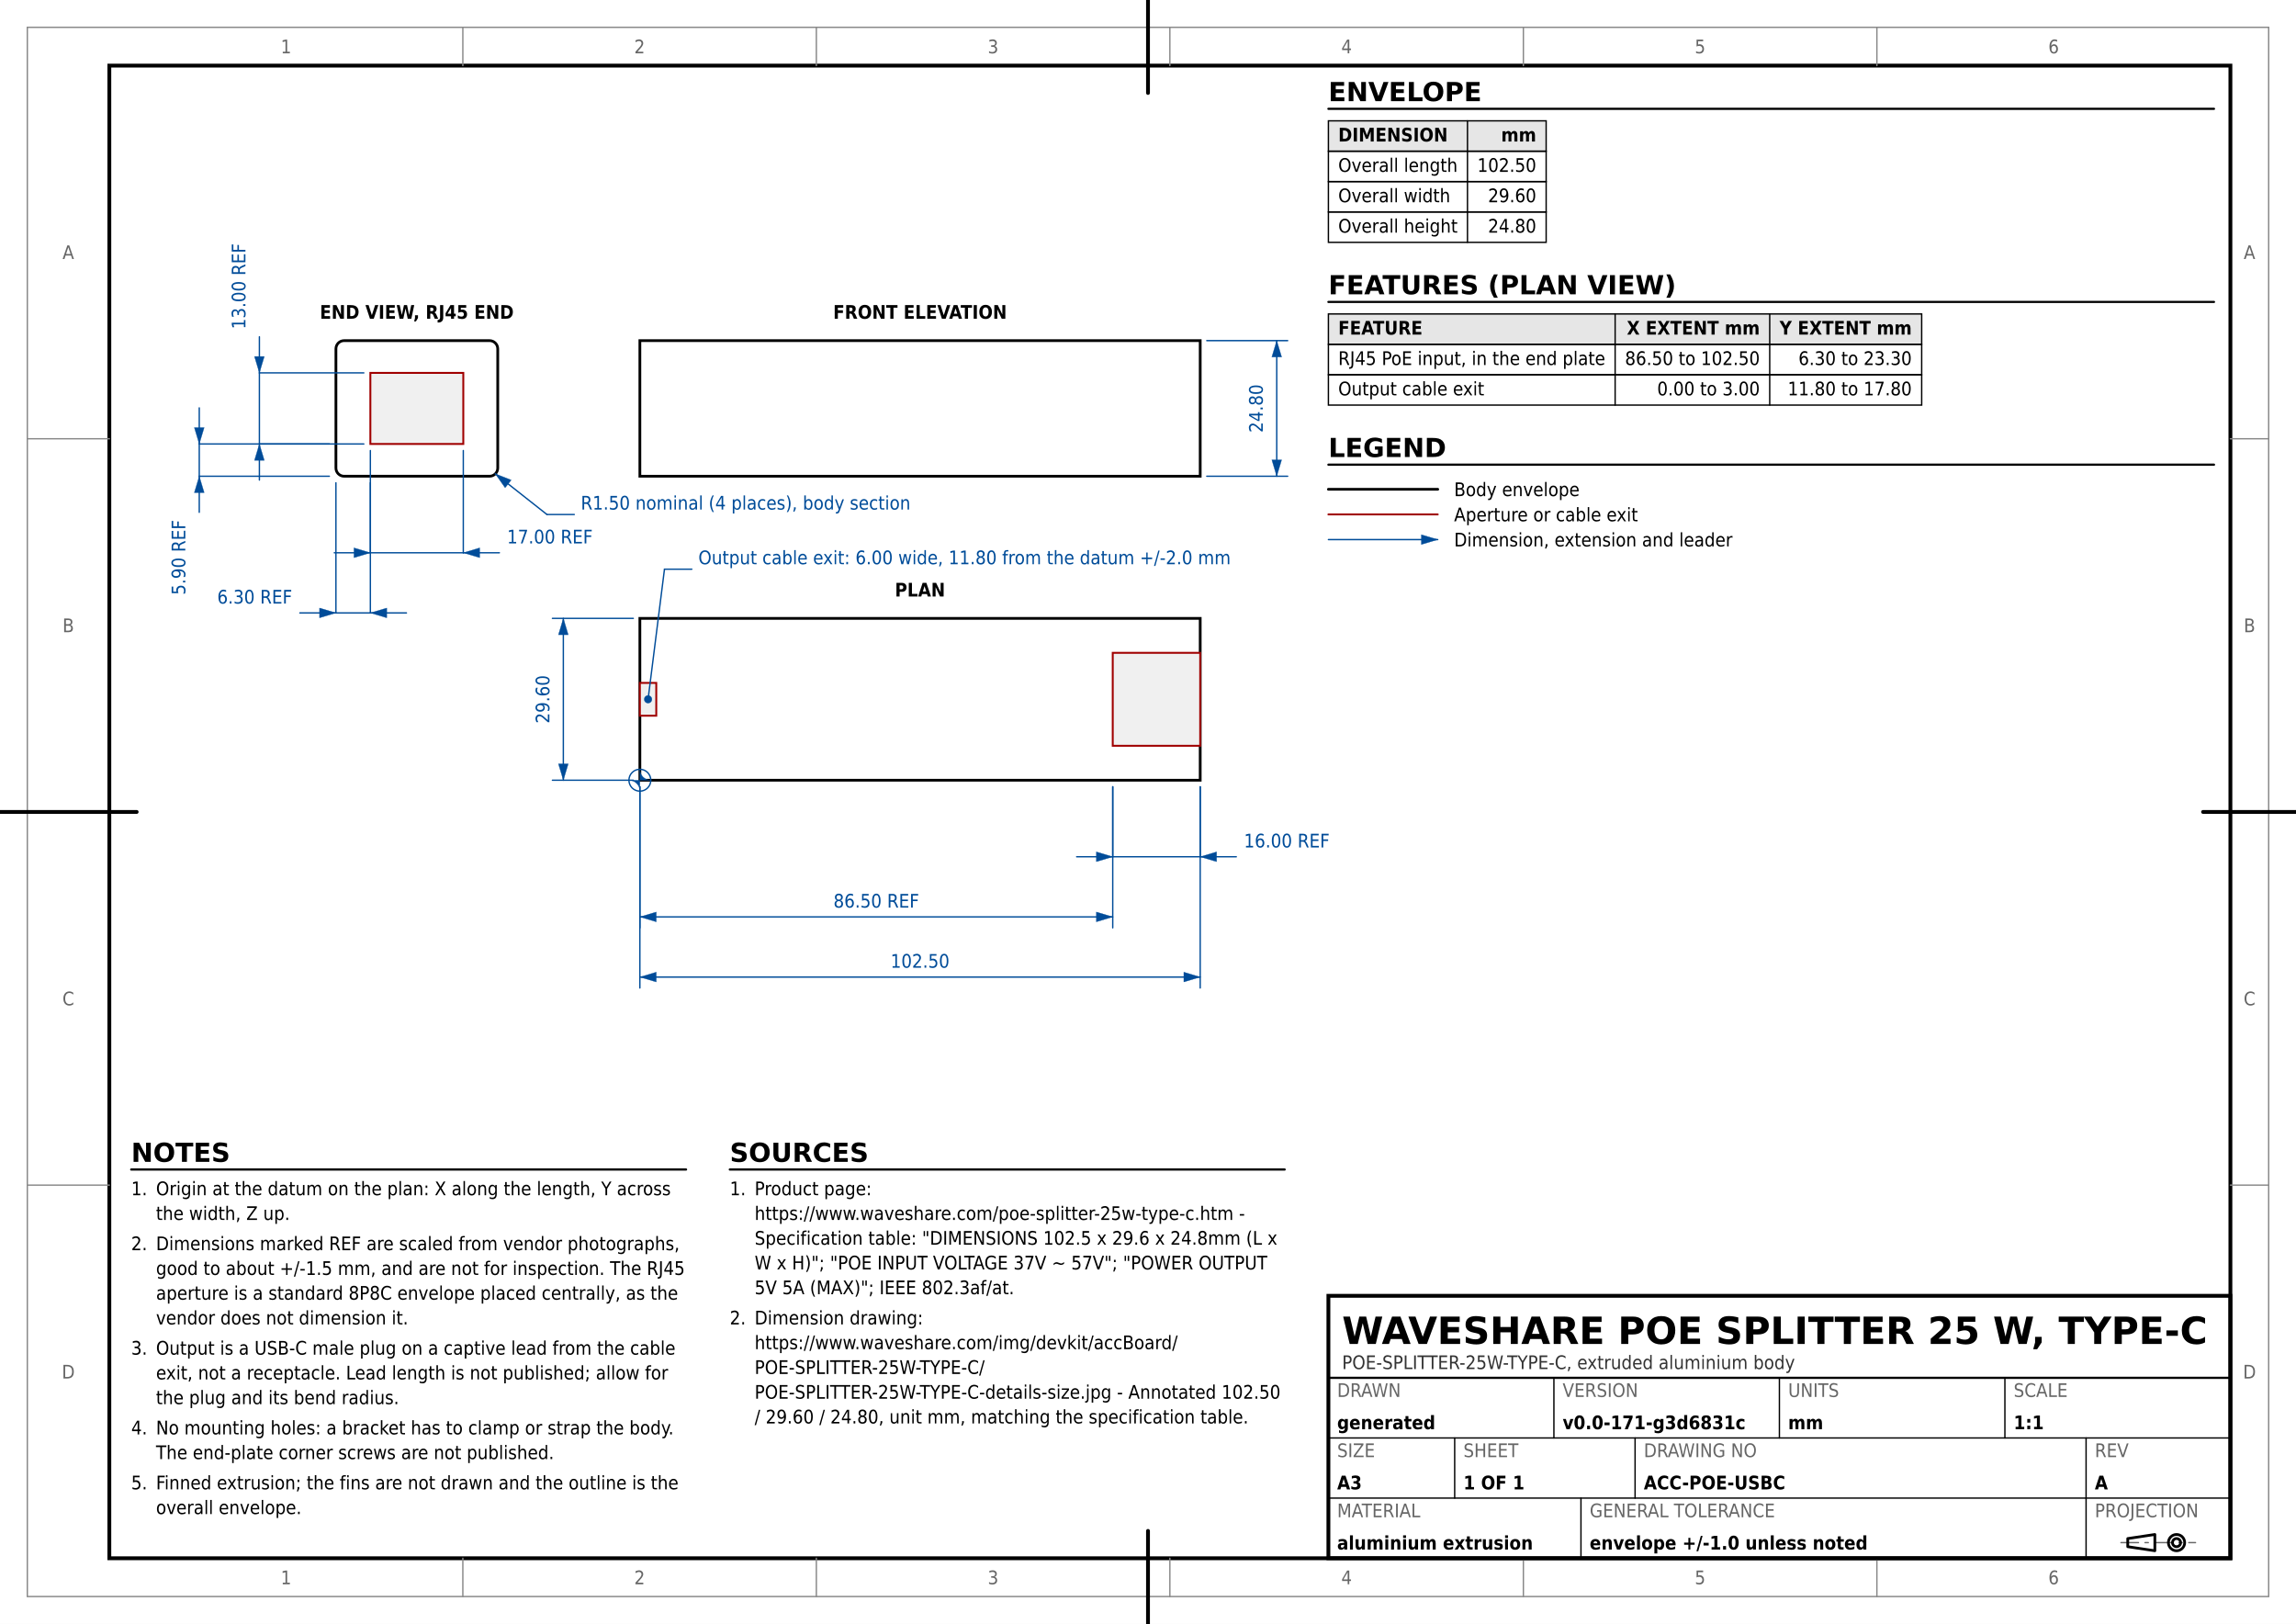
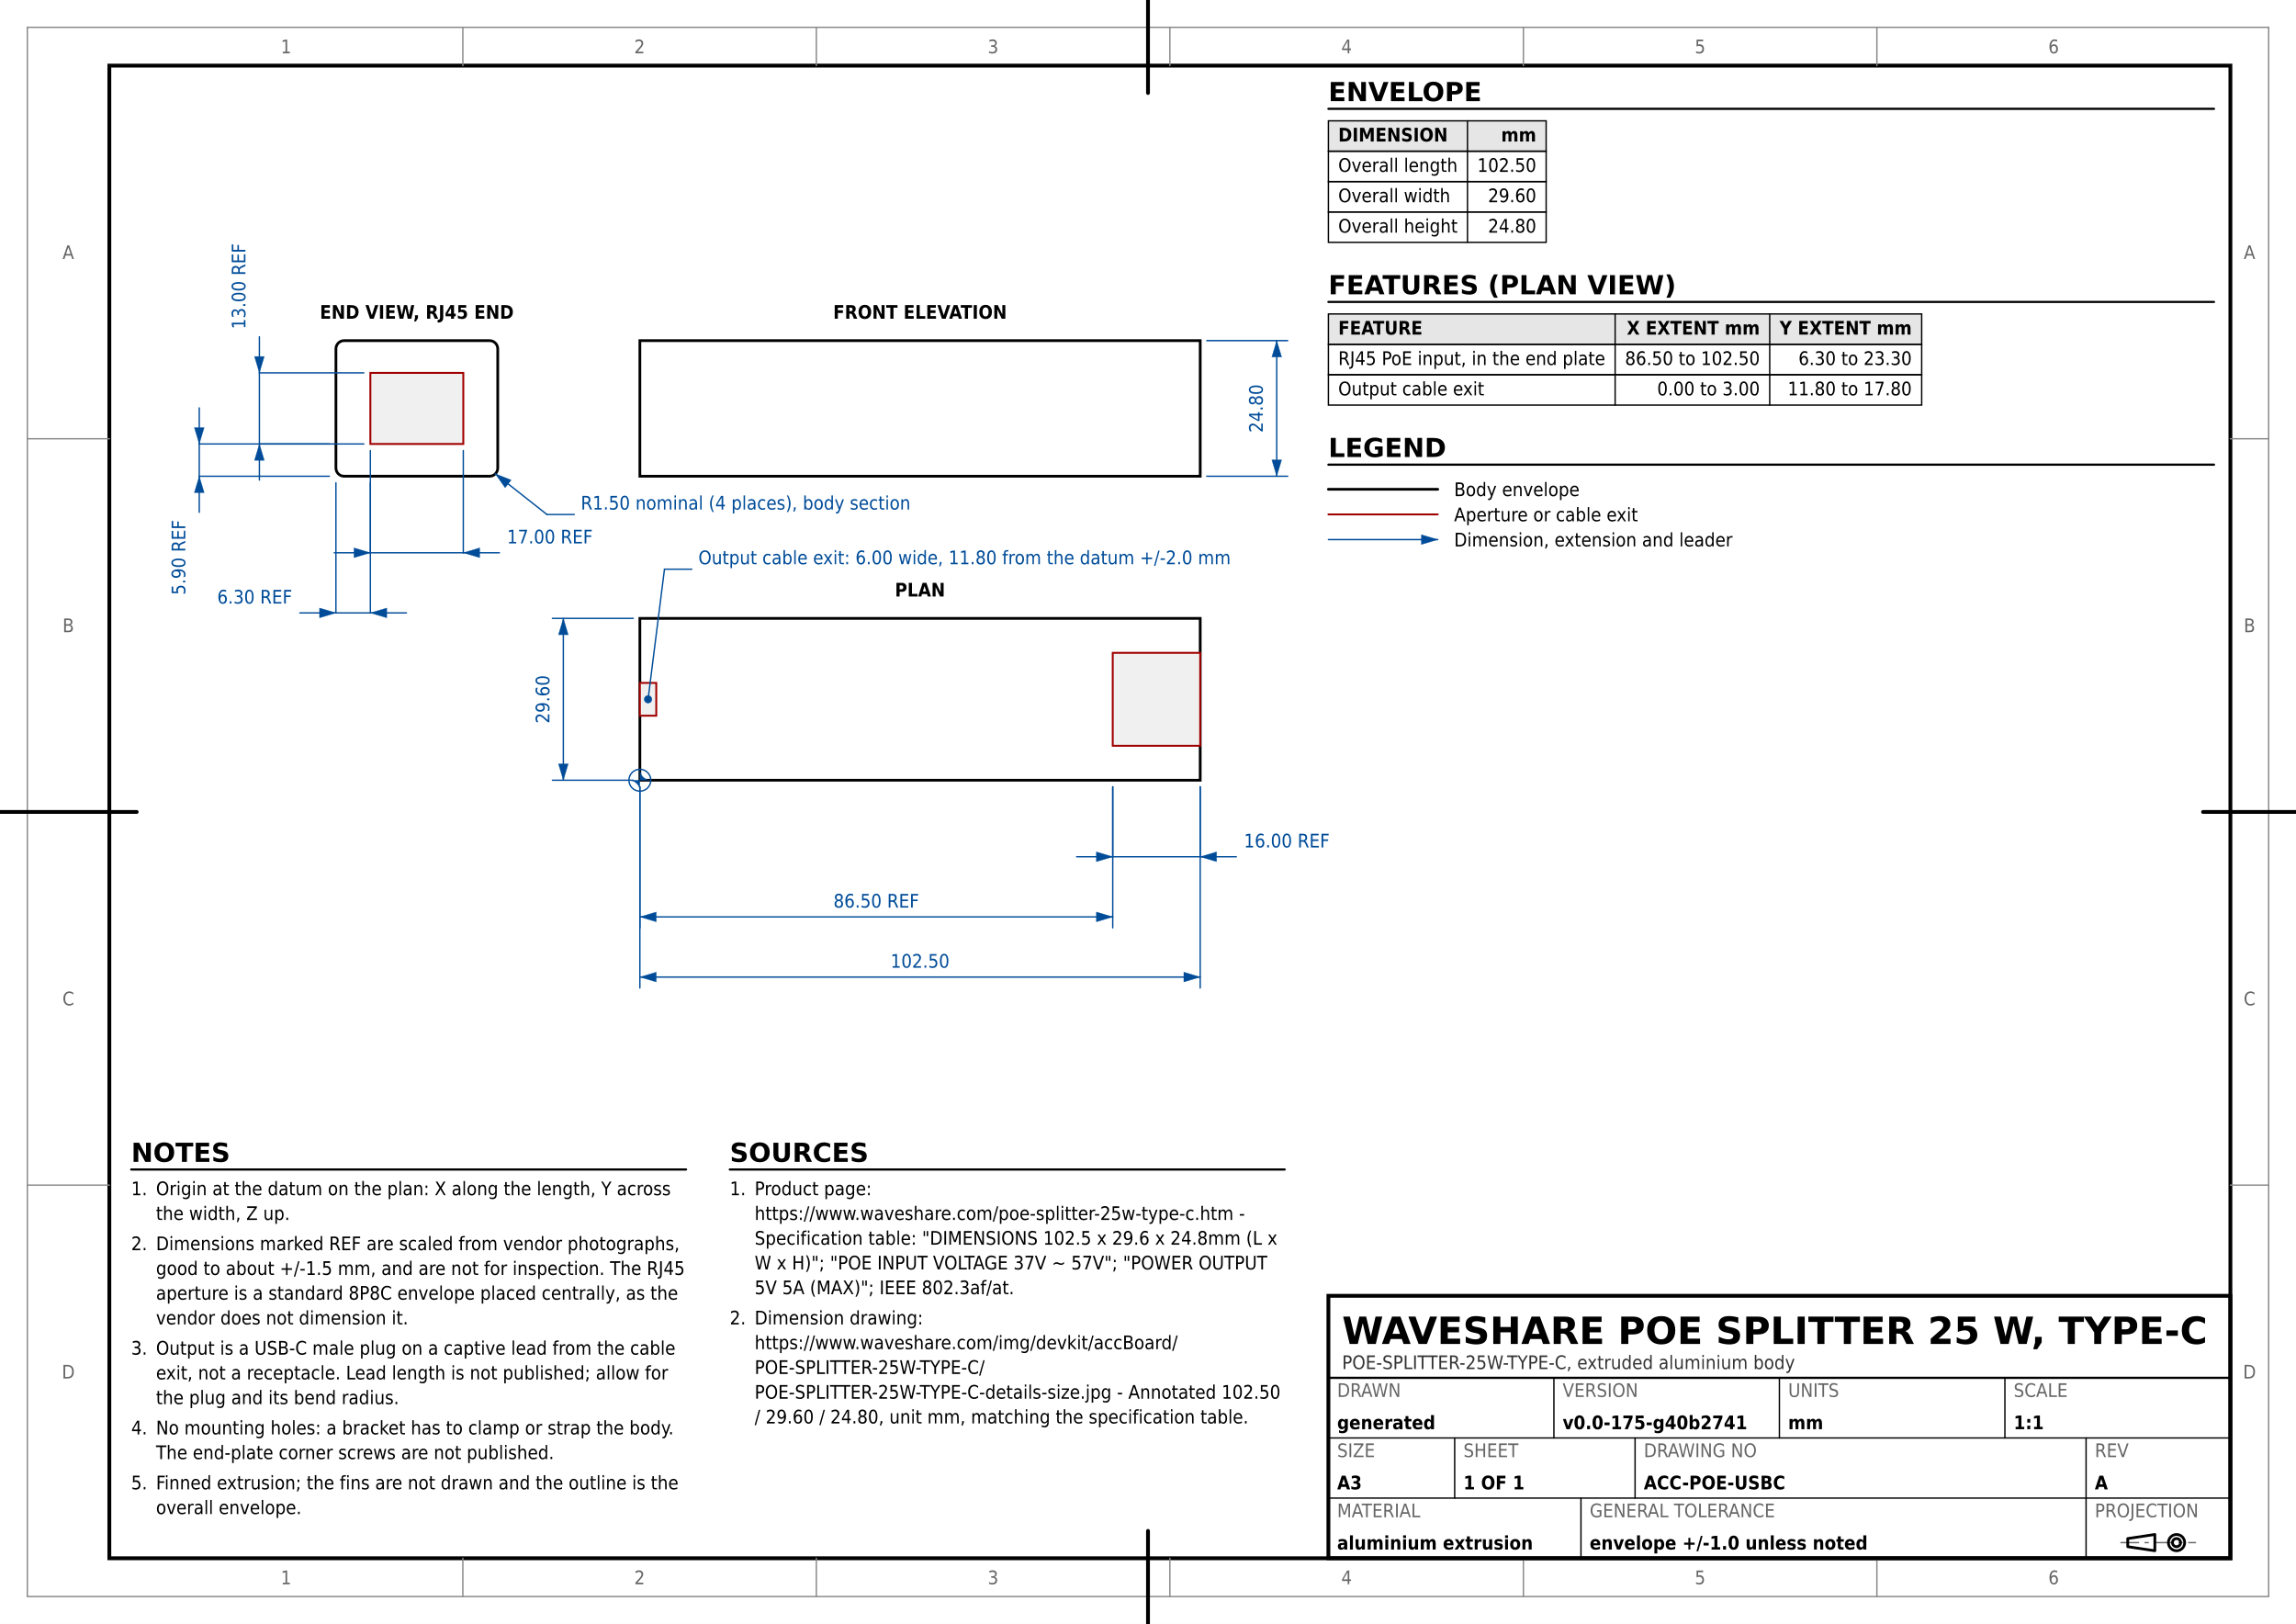
<svg xmlns="http://www.w3.org/2000/svg" version="1.1" width="420mm" height="297mm" viewBox="0 0 420 297">
  <rect width="100%" height="100%" fill="#ffffff" />
  <rect x="5" y="5" width="410" height="287" fill="none" stroke="#888888" stroke-width="0.25" />
  <rect x="20" y="12" width="388" height="273" fill="none" stroke="#000000" stroke-width="0.7" />
  <text x="52.333" y="289.75" font-family="DejaVu Sans Condensed, DejaVu Sans, Liberation Sans, sans-serif" font-size="3.429" fill="#666666" text-anchor="middle">1</text>
  <text x="52.333" y="9.75" font-family="DejaVu Sans Condensed, DejaVu Sans, Liberation Sans, sans-serif" font-size="3.429" fill="#666666" text-anchor="middle">1</text>
  <line x1="84.667" y1="292" x2="84.667" y2="285" stroke="#888888" stroke-width="0.25" stroke-linecap="round" />
  <line x1="84.667" y1="12" x2="84.667" y2="5" stroke="#888888" stroke-width="0.25" stroke-linecap="round" />
  <text x="117" y="289.75" font-family="DejaVu Sans Condensed, DejaVu Sans, Liberation Sans, sans-serif" font-size="3.429" fill="#666666" text-anchor="middle">2</text>
  <text x="117" y="9.75" font-family="DejaVu Sans Condensed, DejaVu Sans, Liberation Sans, sans-serif" font-size="3.429" fill="#666666" text-anchor="middle">2</text>
  <line x1="149.333" y1="292" x2="149.333" y2="285" stroke="#888888" stroke-width="0.25" stroke-linecap="round" />
  <line x1="149.333" y1="12" x2="149.333" y2="5" stroke="#888888" stroke-width="0.25" stroke-linecap="round" />
  <text x="181.667" y="289.75" font-family="DejaVu Sans Condensed, DejaVu Sans, Liberation Sans, sans-serif" font-size="3.429" fill="#666666" text-anchor="middle">3</text>
  <text x="181.667" y="9.75" font-family="DejaVu Sans Condensed, DejaVu Sans, Liberation Sans, sans-serif" font-size="3.429" fill="#666666" text-anchor="middle">3</text>
  <line x1="214" y1="292" x2="214" y2="285" stroke="#888888" stroke-width="0.25" stroke-linecap="round" />
  <line x1="214" y1="12" x2="214" y2="5" stroke="#888888" stroke-width="0.25" stroke-linecap="round" />
  <text x="246.333" y="289.75" font-family="DejaVu Sans Condensed, DejaVu Sans, Liberation Sans, sans-serif" font-size="3.429" fill="#666666" text-anchor="middle">4</text>
  <text x="246.333" y="9.75" font-family="DejaVu Sans Condensed, DejaVu Sans, Liberation Sans, sans-serif" font-size="3.429" fill="#666666" text-anchor="middle">4</text>
  <line x1="278.667" y1="292" x2="278.667" y2="285" stroke="#888888" stroke-width="0.25" stroke-linecap="round" />
  <line x1="278.667" y1="12" x2="278.667" y2="5" stroke="#888888" stroke-width="0.25" stroke-linecap="round" />
  <text x="311" y="289.75" font-family="DejaVu Sans Condensed, DejaVu Sans, Liberation Sans, sans-serif" font-size="3.429" fill="#666666" text-anchor="middle">5</text>
  <text x="311" y="9.75" font-family="DejaVu Sans Condensed, DejaVu Sans, Liberation Sans, sans-serif" font-size="3.429" fill="#666666" text-anchor="middle">5</text>
  <line x1="343.333" y1="292" x2="343.333" y2="285" stroke="#888888" stroke-width="0.25" stroke-linecap="round" />
  <line x1="343.333" y1="12" x2="343.333" y2="5" stroke="#888888" stroke-width="0.25" stroke-linecap="round" />
  <text x="375.667" y="289.75" font-family="DejaVu Sans Condensed, DejaVu Sans, Liberation Sans, sans-serif" font-size="3.429" fill="#666666" text-anchor="middle">6</text>
  <text x="375.667" y="9.75" font-family="DejaVu Sans Condensed, DejaVu Sans, Liberation Sans, sans-serif" font-size="3.429" fill="#666666" text-anchor="middle">6</text>
  <text x="12.5" y="252.125" font-family="DejaVu Sans Condensed, DejaVu Sans, Liberation Sans, sans-serif" font-size="3.429" fill="#666666" text-anchor="middle">D</text>
  <text x="411.5" y="252.125" font-family="DejaVu Sans Condensed, DejaVu Sans, Liberation Sans, sans-serif" font-size="3.429" fill="#666666" text-anchor="middle">D</text>
  <line x1="5" y1="216.75" x2="20" y2="216.75" stroke="#888888" stroke-width="0.25" stroke-linecap="round" />
  <line x1="408" y1="216.75" x2="415" y2="216.75" stroke="#888888" stroke-width="0.25" stroke-linecap="round" />
  <text x="12.5" y="183.875" font-family="DejaVu Sans Condensed, DejaVu Sans, Liberation Sans, sans-serif" font-size="3.429" fill="#666666" text-anchor="middle">C</text>
  <text x="411.5" y="183.875" font-family="DejaVu Sans Condensed, DejaVu Sans, Liberation Sans, sans-serif" font-size="3.429" fill="#666666" text-anchor="middle">C</text>
  <line x1="5" y1="148.5" x2="20" y2="148.5" stroke="#888888" stroke-width="0.25" stroke-linecap="round" />
  <line x1="408" y1="148.5" x2="415" y2="148.5" stroke="#888888" stroke-width="0.25" stroke-linecap="round" />
  <text x="12.5" y="115.625" font-family="DejaVu Sans Condensed, DejaVu Sans, Liberation Sans, sans-serif" font-size="3.429" fill="#666666" text-anchor="middle">B</text>
  <text x="411.5" y="115.625" font-family="DejaVu Sans Condensed, DejaVu Sans, Liberation Sans, sans-serif" font-size="3.429" fill="#666666" text-anchor="middle">B</text>
  <line x1="5" y1="80.25" x2="20" y2="80.25" stroke="#888888" stroke-width="0.25" stroke-linecap="round" />
  <line x1="408" y1="80.25" x2="415" y2="80.25" stroke="#888888" stroke-width="0.25" stroke-linecap="round" />
  <text x="12.5" y="47.375" font-family="DejaVu Sans Condensed, DejaVu Sans, Liberation Sans, sans-serif" font-size="3.429" fill="#666666" text-anchor="middle">A</text>
  <text x="411.5" y="47.375" font-family="DejaVu Sans Condensed, DejaVu Sans, Liberation Sans, sans-serif" font-size="3.429" fill="#666666" text-anchor="middle">A</text>
  <line x1="210" y1="297" x2="210" y2="280" stroke="#000000" stroke-width="0.7" stroke-linecap="round" />
  <line x1="210" y1="17" x2="210" y2="0" stroke="#000000" stroke-width="0.7" stroke-linecap="round" />
  <line x1="0" y1="148.5" x2="25" y2="148.5" stroke="#000000" stroke-width="0.7" stroke-linecap="round" />
  <line x1="403" y1="148.5" x2="420" y2="148.5" stroke="#000000" stroke-width="0.7" stroke-linecap="round" />
  <rect x="117.05" y="62.3" width="102.5" height="24.8" fill="none" stroke="#000000" stroke-width="0.5" />
  <rect x="117.05" y="113.1" width="102.5" height="29.6" fill="none" stroke="#000000" stroke-width="0.5" />
  <rect x="61.45" y="62.3" width="29.6" height="24.8" fill="none" stroke="#000000" stroke-width="0.5" rx="1.5" ry="1.5" />
  <text x="168.3" y="58.3" font-family="DejaVu Sans Condensed, DejaVu Sans, Liberation Sans, sans-serif" font-size="3.429" fill="#000000" text-anchor="middle" font-weight="bold">FRONT ELEVATION</text>
  <text x="168.3" y="109.1" font-family="DejaVu Sans Condensed, DejaVu Sans, Liberation Sans, sans-serif" font-size="3.429" fill="#000000" text-anchor="middle" font-weight="bold">PLAN</text>
  <text x="76.25" y="58.3" font-family="DejaVu Sans Condensed, DejaVu Sans, Liberation Sans, sans-serif" font-size="3.429" fill="#000000" text-anchor="middle" font-weight="bold">END VIEW, RJ45 END</text>
  <rect x="203.55" y="119.4" width="16" height="17" fill="#f0f0f0" stroke="#a00000" stroke-width="0.35" />
  <rect x="67.75" y="68.2" width="17" height="13" fill="#f0f0f0" stroke="#a00000" stroke-width="0.35" />
  <line x1="67.75" y1="82.4" x2="67.75" y2="101.1" stroke="#004c99" stroke-width="0.25" stroke-linecap="round" />
  <line x1="84.75" y1="82.4" x2="84.75" y2="101.1" stroke="#004c99" stroke-width="0.25" stroke-linecap="round" />
  <line x1="67.75" y1="101.1" x2="84.75" y2="101.1" stroke="#004c99" stroke-width="0.25" stroke-linecap="round" />
  <polygon points="67.75,101.1 64.75,100.2 64.75,102" fill="#004c99" stroke="#004c99" stroke-width="0.05" stroke-linejoin="round" />
  <polygon points="84.75,101.1 87.75,102 87.75,100.2" fill="#004c99" stroke="#004c99" stroke-width="0.05" stroke-linejoin="round" />
  <line x1="61.15" y1="101.1" x2="67.75" y2="101.1" stroke="#004c99" stroke-width="0.25" stroke-linecap="round" />
  <line x1="84.75" y1="101.1" x2="91.35" y2="101.1" stroke="#004c99" stroke-width="0.25" stroke-linecap="round" />
  <text x="92.75" y="99.391" font-family="DejaVu Sans Condensed, DejaVu Sans, Liberation Sans, sans-serif" font-size="3.429" fill="#004c99" text-anchor="start">17.00 REF</text>
  <line x1="61.45" y1="88.3" x2="61.45" y2="112.1" stroke="#004c99" stroke-width="0.25" stroke-linecap="round" />
  <line x1="67.75" y1="88.3" x2="67.75" y2="112.1" stroke="#004c99" stroke-width="0.25" stroke-linecap="round" />
  <line x1="61.45" y1="112.1" x2="67.75" y2="112.1" stroke="#004c99" stroke-width="0.25" stroke-linecap="round" />
  <polygon points="61.45,112.1 58.45,111.2 58.45,113" fill="#004c99" stroke="#004c99" stroke-width="0.05" stroke-linejoin="round" />
  <polygon points="67.75,112.1 70.75,113 70.75,111.2" fill="#004c99" stroke="#004c99" stroke-width="0.05" stroke-linejoin="round" />
  <line x1="54.85" y1="112.1" x2="61.45" y2="112.1" stroke="#004c99" stroke-width="0.25" stroke-linecap="round" />
  <line x1="67.75" y1="112.1" x2="74.35" y2="112.1" stroke="#004c99" stroke-width="0.25" stroke-linecap="round" />
  <text x="53.45" y="110.391" font-family="DejaVu Sans Condensed, DejaVu Sans, Liberation Sans, sans-serif" font-size="3.429" fill="#004c99" text-anchor="end">6.30 REF</text>
  <line x1="66.55" y1="81.2" x2="47.45" y2="81.2" stroke="#004c99" stroke-width="0.25" stroke-linecap="round" />
  <line x1="66.55" y1="68.2" x2="47.45" y2="68.2" stroke="#004c99" stroke-width="0.25" stroke-linecap="round" />
  <line x1="47.45" y1="81.2" x2="47.45" y2="68.2" stroke="#004c99" stroke-width="0.25" stroke-linecap="round" />
  <polygon points="47.45,81.2 46.55,84.2 48.35,84.2" fill="#004c99" stroke="#004c99" stroke-width="0.05" stroke-linejoin="round" />
  <polygon points="47.45,68.2 48.35,65.2 46.55,65.2" fill="#004c99" stroke="#004c99" stroke-width="0.05" stroke-linejoin="round" />
  <line x1="47.45" y1="87.8" x2="47.45" y2="81.2" stroke="#004c99" stroke-width="0.25" stroke-linecap="round" />
  <line x1="47.45" y1="68.2" x2="47.45" y2="61.6" stroke="#004c99" stroke-width="0.25" stroke-linecap="round" />
  <text x="44.895" y="60.2" font-family="DejaVu Sans Condensed, DejaVu Sans, Liberation Sans, sans-serif" font-size="3.429" fill="#004c99" text-anchor="start" transform="rotate(-90 44.8953 60.2)">13.00 REF</text>
  <line x1="60.25" y1="87.1" x2="36.45" y2="87.1" stroke="#004c99" stroke-width="0.25" stroke-linecap="round" />
  <line x1="60.25" y1="81.2" x2="36.45" y2="81.2" stroke="#004c99" stroke-width="0.25" stroke-linecap="round" />
  <line x1="36.45" y1="87.1" x2="36.45" y2="81.2" stroke="#004c99" stroke-width="0.25" stroke-linecap="round" />
  <polygon points="36.45,87.1 35.55,90.1 37.35,90.1" fill="#004c99" stroke="#004c99" stroke-width="0.05" stroke-linejoin="round" />
  <polygon points="36.45,81.2 37.35,78.2 35.55,78.2" fill="#004c99" stroke="#004c99" stroke-width="0.05" stroke-linejoin="round" />
  <line x1="36.45" y1="93.7" x2="36.45" y2="87.1" stroke="#004c99" stroke-width="0.25" stroke-linecap="round" />
  <line x1="36.45" y1="81.2" x2="36.45" y2="74.6" stroke="#004c99" stroke-width="0.25" stroke-linecap="round" />
  <text x="33.895" y="95.1" font-family="DejaVu Sans Condensed, DejaVu Sans, Liberation Sans, sans-serif" font-size="3.429" fill="#004c99" text-anchor="end" transform="rotate(-90 33.8953 95.1)">5.90 REF</text>
  <line x1="203.55" y1="143.9" x2="203.55" y2="156.7" stroke="#004c99" stroke-width="0.25" stroke-linecap="round" />
  <line x1="219.55" y1="143.9" x2="219.55" y2="156.7" stroke="#004c99" stroke-width="0.25" stroke-linecap="round" />
  <line x1="203.55" y1="156.7" x2="219.55" y2="156.7" stroke="#004c99" stroke-width="0.25" stroke-linecap="round" />
  <polygon points="203.55,156.7 200.55,155.8 200.55,157.6" fill="#004c99" stroke="#004c99" stroke-width="0.05" stroke-linejoin="round" />
  <polygon points="219.55,156.7 222.55,157.6 222.55,155.8" fill="#004c99" stroke="#004c99" stroke-width="0.05" stroke-linejoin="round" />
  <line x1="196.95" y1="156.7" x2="203.55" y2="156.7" stroke="#004c99" stroke-width="0.25" stroke-linecap="round" />
  <line x1="219.55" y1="156.7" x2="226.15" y2="156.7" stroke="#004c99" stroke-width="0.25" stroke-linecap="round" />
  <text x="227.55" y="154.991" font-family="DejaVu Sans Condensed, DejaVu Sans, Liberation Sans, sans-serif" font-size="3.429" fill="#004c99" text-anchor="start">16.00 REF</text>
  <line x1="117.05" y1="143.9" x2="117.05" y2="169.7" stroke="#004c99" stroke-width="0.25" stroke-linecap="round" />
  <line x1="203.55" y1="143.9" x2="203.55" y2="169.7" stroke="#004c99" stroke-width="0.25" stroke-linecap="round" />
  <line x1="117.05" y1="167.7" x2="203.55" y2="167.7" stroke="#004c99" stroke-width="0.25" stroke-linecap="round" />
  <polygon points="117.05,167.7 120.05,168.6 120.05,166.8" fill="#004c99" stroke="#004c99" stroke-width="0.05" stroke-linejoin="round" />
  <polygon points="203.55,167.7 200.55,166.8 200.55,168.6" fill="#004c99" stroke="#004c99" stroke-width="0.05" stroke-linejoin="round" />
  <text x="160.3" y="165.991" font-family="DejaVu Sans Condensed, DejaVu Sans, Liberation Sans, sans-serif" font-size="3.429" fill="#004c99" text-anchor="middle">86.50 REF</text>
  <rect x="117.05" y="124.9" width="3" height="6" fill="#f0f0f0" stroke="#a00000" stroke-width="0.35" />
  <circle cx="118.55" cy="127.9" r="0.7" fill="#004c99" stroke="#004c99" stroke-width="0.05" />
  <line x1="118.55" y1="127.9" x2="121.55" y2="104.1" stroke="#004c99" stroke-width="0.25" stroke-linecap="round" />
  <line x1="121.55" y1="104.1" x2="126.55" y2="104.1" stroke="#004c99" stroke-width="0.25" stroke-linecap="round" />
  <text x="127.75" y="103.2" font-family="DejaVu Sans Condensed, DejaVu Sans, Liberation Sans, sans-serif" font-size="3.429" fill="#004c99" text-anchor="start">Output cable exit: 6.00 wide, 11.80 from the datum +/-2.0 mm</text>
  <line x1="117.05" y1="143.9" x2="117.05" y2="180.7" stroke="#004c99" stroke-width="0.25" stroke-linecap="round" />
  <line x1="219.55" y1="143.9" x2="219.55" y2="180.7" stroke="#004c99" stroke-width="0.25" stroke-linecap="round" />
  <line x1="117.05" y1="178.7" x2="219.55" y2="178.7" stroke="#004c99" stroke-width="0.25" stroke-linecap="round" />
  <polygon points="117.05,178.7 120.05,179.6 120.05,177.8" fill="#004c99" stroke="#004c99" stroke-width="0.05" stroke-linejoin="round" />
  <polygon points="219.55,178.7 216.55,177.8 216.55,179.6" fill="#004c99" stroke="#004c99" stroke-width="0.05" stroke-linejoin="round" />
  <text x="168.3" y="176.991" font-family="DejaVu Sans Condensed, DejaVu Sans, Liberation Sans, sans-serif" font-size="3.429" fill="#004c99" text-anchor="middle">102.50</text>
  <line x1="115.85" y1="142.7" x2="101.05" y2="142.7" stroke="#004c99" stroke-width="0.25" stroke-linecap="round" />
  <line x1="115.85" y1="113.1" x2="101.05" y2="113.1" stroke="#004c99" stroke-width="0.25" stroke-linecap="round" />
  <line x1="103.05" y1="142.7" x2="103.05" y2="113.1" stroke="#004c99" stroke-width="0.25" stroke-linecap="round" />
  <polygon points="103.05,142.7 103.95,139.7 102.15,139.7" fill="#004c99" stroke="#004c99" stroke-width="0.05" stroke-linejoin="round" />
  <polygon points="103.05,113.1 102.15,116.1 103.95,116.1" fill="#004c99" stroke="#004c99" stroke-width="0.05" stroke-linejoin="round" />
  <text x="100.495" y="127.9" font-family="DejaVu Sans Condensed, DejaVu Sans, Liberation Sans, sans-serif" font-size="3.429" fill="#004c99" text-anchor="middle" transform="rotate(-90 100.4953 127.9)">29.60</text>
  <line x1="220.75" y1="87.1" x2="235.55" y2="87.1" stroke="#004c99" stroke-width="0.25" stroke-linecap="round" />
  <line x1="220.75" y1="62.3" x2="235.55" y2="62.3" stroke="#004c99" stroke-width="0.25" stroke-linecap="round" />
  <line x1="233.55" y1="87.1" x2="233.55" y2="62.3" stroke="#004c99" stroke-width="0.25" stroke-linecap="round" />
  <polygon points="233.55,87.1 234.45,84.1 232.65,84.1" fill="#004c99" stroke="#004c99" stroke-width="0.05" stroke-linejoin="round" />
  <polygon points="233.55,62.3 232.65,65.3 234.45,65.3" fill="#004c99" stroke="#004c99" stroke-width="0.05" stroke-linejoin="round" />
  <text x="230.995" y="74.7" font-family="DejaVu Sans Condensed, DejaVu Sans, Liberation Sans, sans-serif" font-size="3.429" fill="#004c99" text-anchor="middle" transform="rotate(-90 230.9953 74.7)">24.80</text>
  <polygon points="90.6,86.65 92.399,89.214 93.513,87.8" fill="#004c99" stroke="#004c99" stroke-width="0.05" stroke-linejoin="round" />
  <line x1="90.6" y1="86.65" x2="100.05" y2="94.1" stroke="#004c99" stroke-width="0.25" stroke-linecap="round" />
  <line x1="100.05" y1="94.1" x2="105.05" y2="94.1" stroke="#004c99" stroke-width="0.25" stroke-linecap="round" />
  <text x="106.25" y="93.2" font-family="DejaVu Sans Condensed, DejaVu Sans, Liberation Sans, sans-serif" font-size="3.429" fill="#004c99" text-anchor="start">R1.50 nominal (4 places), body section</text>
  <circle cx="117.05" cy="142.7" r="2" fill="none" stroke="#004c99" stroke-width="0.25" />
  <path d="M 117.05 142.7 L 119.05 142.7 A 2.0 2.0 0 0 1 117.05 140.7 Z" fill="#004c99" stroke="#004c99" stroke-width="0.05" stroke-linejoin="round" stroke-linecap="round" />
  <path d="M 117.05 142.7 L 115.05 142.7 A 2.0 2.0 0 0 1 117.05 144.7 Z" fill="#004c99" stroke="#004c99" stroke-width="0.05" stroke-linejoin="round" stroke-linecap="round" />
  <text x="243" y="18.5" font-family="DejaVu Sans, Liberation Sans, sans-serif" font-size="4.801" fill="#000000" text-anchor="start" font-weight="bold">ENVELOPE</text>
  <line x1="243" y1="19.9" x2="405" y2="19.9" stroke="#000000" stroke-width="0.4" stroke-linecap="round" />
  <rect x="243" y="22.1" width="39.833" height="5.556" fill="#e6e6e6" stroke="#000000" stroke-width="0.25" />
  <text x="244.8" y="25.878" font-family="DejaVu Sans Condensed, DejaVu Sans, Liberation Sans, sans-serif" font-size="3.429" fill="#000000" text-anchor="start" font-weight="bold">DIMENSION</text>
  <text x="281.033" y="25.878" font-family="DejaVu Sans Condensed, DejaVu Sans, Liberation Sans, sans-serif" font-size="3.429" fill="#000000" text-anchor="end" font-weight="bold">mm</text>
  <rect x="243" y="27.656" width="39.833" height="5.556" fill="none" stroke="#000000" stroke-width="0.25" />
  <text x="244.8" y="31.433" font-family="DejaVu Sans Condensed, DejaVu Sans, Liberation Sans, sans-serif" font-size="3.429" fill="#000000" text-anchor="start">Overall length</text>
  <text x="281.033" y="31.433" font-family="DejaVu Sans Condensed, DejaVu Sans, Liberation Sans, sans-serif" font-size="3.429" fill="#000000" text-anchor="end">102.50</text>
  <rect x="243" y="33.211" width="39.833" height="5.556" fill="none" stroke="#000000" stroke-width="0.25" />
  <text x="244.8" y="36.989" font-family="DejaVu Sans Condensed, DejaVu Sans, Liberation Sans, sans-serif" font-size="3.429" fill="#000000" text-anchor="start">Overall width</text>
  <text x="281.033" y="36.989" font-family="DejaVu Sans Condensed, DejaVu Sans, Liberation Sans, sans-serif" font-size="3.429" fill="#000000" text-anchor="end">29.60</text>
  <rect x="243" y="38.767" width="39.833" height="5.556" fill="none" stroke="#000000" stroke-width="0.25" />
  <text x="244.8" y="42.544" font-family="DejaVu Sans Condensed, DejaVu Sans, Liberation Sans, sans-serif" font-size="3.429" fill="#000000" text-anchor="start">Overall height</text>
  <text x="281.033" y="42.544" font-family="DejaVu Sans Condensed, DejaVu Sans, Liberation Sans, sans-serif" font-size="3.429" fill="#000000" text-anchor="end">24.80</text>
  <line x1="268.441" y1="22.1" x2="268.441" y2="44.322" stroke="#000000" stroke-width="0.25" stroke-linecap="round" />
  <text x="243" y="53.822" font-family="DejaVu Sans, Liberation Sans, sans-serif" font-size="4.801" fill="#000000" text-anchor="start" font-weight="bold">FEATURES (PLAN VIEW)</text>
  <line x1="243" y1="55.222" x2="405" y2="55.222" stroke="#000000" stroke-width="0.4" stroke-linecap="round" />
  <rect x="243" y="57.422" width="108.528" height="5.556" fill="#e6e6e6" stroke="#000000" stroke-width="0.25" />
  <text x="244.8" y="61.2" font-family="DejaVu Sans Condensed, DejaVu Sans, Liberation Sans, sans-serif" font-size="3.429" fill="#000000" text-anchor="start" font-weight="bold">FEATURE</text>
  <text x="321.929" y="61.2" font-family="DejaVu Sans Condensed, DejaVu Sans, Liberation Sans, sans-serif" font-size="3.429" fill="#000000" text-anchor="end" font-weight="bold">X EXTENT mm</text>
  <text x="349.728" y="61.2" font-family="DejaVu Sans Condensed, DejaVu Sans, Liberation Sans, sans-serif" font-size="3.429" fill="#000000" text-anchor="end" font-weight="bold">Y EXTENT mm</text>
  <rect x="243" y="62.978" width="108.528" height="5.556" fill="none" stroke="#000000" stroke-width="0.25" />
  <text x="244.8" y="66.756" font-family="DejaVu Sans Condensed, DejaVu Sans, Liberation Sans, sans-serif" font-size="3.429" fill="#000000" text-anchor="start">RJ45 PoE input, in the end plate</text>
  <text x="321.929" y="66.756" font-family="DejaVu Sans Condensed, DejaVu Sans, Liberation Sans, sans-serif" font-size="3.429" fill="#000000" text-anchor="end">86.50 to 102.50</text>
  <text x="349.728" y="66.756" font-family="DejaVu Sans Condensed, DejaVu Sans, Liberation Sans, sans-serif" font-size="3.429" fill="#000000" text-anchor="end">6.30 to 23.30</text>
  <rect x="243" y="68.533" width="108.528" height="5.556" fill="none" stroke="#000000" stroke-width="0.25" />
  <text x="244.8" y="72.311" font-family="DejaVu Sans Condensed, DejaVu Sans, Liberation Sans, sans-serif" font-size="3.429" fill="#000000" text-anchor="start">Output cable exit</text>
  <text x="321.929" y="72.311" font-family="DejaVu Sans Condensed, DejaVu Sans, Liberation Sans, sans-serif" font-size="3.429" fill="#000000" text-anchor="end">0.00 to 3.00</text>
  <text x="349.728" y="72.311" font-family="DejaVu Sans Condensed, DejaVu Sans, Liberation Sans, sans-serif" font-size="3.429" fill="#000000" text-anchor="end">11.80 to 17.80</text>
  <line x1="295.452" y1="57.422" x2="295.452" y2="74.089" stroke="#000000" stroke-width="0.25" stroke-linecap="round" />
  <line x1="323.729" y1="57.422" x2="323.729" y2="74.089" stroke="#000000" stroke-width="0.25" stroke-linecap="round" />
  <text x="243" y="83.589" font-family="DejaVu Sans, Liberation Sans, sans-serif" font-size="4.801" fill="#000000" text-anchor="start" font-weight="bold">LEGEND</text>
  <line x1="243" y1="84.989" x2="405" y2="84.989" stroke="#000000" stroke-width="0.4" stroke-linecap="round" />
  <line x1="243" y1="89.489" x2="263" y2="89.489" stroke="#000000" stroke-width="0.5" stroke-linecap="round" />
  <text x="266" y="90.739" font-family="DejaVu Sans Condensed, DejaVu Sans, Liberation Sans, sans-serif" font-size="3.429" fill="#000000" text-anchor="start">Body envelope</text>
  <line x1="243" y1="94.089" x2="263" y2="94.089" stroke="#a00000" stroke-width="0.35" stroke-linecap="round" />
  <text x="266" y="95.339" font-family="DejaVu Sans Condensed, DejaVu Sans, Liberation Sans, sans-serif" font-size="3.429" fill="#000000" text-anchor="start">Aperture or cable exit</text>
  <line x1="243" y1="98.689" x2="263" y2="98.689" stroke="#004c99" stroke-width="0.25" stroke-linecap="round" />
  <polygon points="263,98.689 260,97.789 260,99.589" fill="#004c99" stroke="#004c99" stroke-width="0.05" stroke-linejoin="round" />
  <text x="266" y="99.939" font-family="DejaVu Sans Condensed, DejaVu Sans, Liberation Sans, sans-serif" font-size="3.429" fill="#000000" text-anchor="start">Dimension, extension and leader</text>
  <text x="24" y="212.5" font-family="DejaVu Sans, Liberation Sans, sans-serif" font-size="4.801" fill="#000000" text-anchor="start" font-weight="bold">NOTES</text>
  <line x1="24" y1="213.9" x2="125.5" y2="213.9" stroke="#000000" stroke-width="0.4" stroke-linecap="round" />
  <text x="24" y="218.6" font-family="DejaVu Sans Condensed, DejaVu Sans, Liberation Sans, sans-serif" font-size="3.429" fill="#000000" text-anchor="start">1.</text>
  <text x="28.542" y="218.6" font-family="DejaVu Sans Condensed, DejaVu Sans, Liberation Sans, sans-serif" font-size="3.429" fill="#000000" text-anchor="start">Origin at the datum on the plan: X along the length, Y across</text>
  <text x="28.542" y="223.127" font-family="DejaVu Sans Condensed, DejaVu Sans, Liberation Sans, sans-serif" font-size="3.429" fill="#000000" text-anchor="start">the width, Z up.</text>
  <text x="24" y="228.654" font-family="DejaVu Sans Condensed, DejaVu Sans, Liberation Sans, sans-serif" font-size="3.429" fill="#000000" text-anchor="start">2.</text>
  <text x="28.542" y="228.654" font-family="DejaVu Sans Condensed, DejaVu Sans, Liberation Sans, sans-serif" font-size="3.429" fill="#000000" text-anchor="start">Dimensions marked REF are scaled from vendor photographs,</text>
  <text x="28.542" y="233.18" font-family="DejaVu Sans Condensed, DejaVu Sans, Liberation Sans, sans-serif" font-size="3.429" fill="#000000" text-anchor="start">good to about +/-1.5 mm, and are not for inspection. The RJ45</text>
  <text x="28.542" y="237.707" font-family="DejaVu Sans Condensed, DejaVu Sans, Liberation Sans, sans-serif" font-size="3.429" fill="#000000" text-anchor="start">aperture is a standard 8P8C envelope placed centrally, as the</text>
  <text x="28.542" y="242.234" font-family="DejaVu Sans Condensed, DejaVu Sans, Liberation Sans, sans-serif" font-size="3.429" fill="#000000" text-anchor="start">vendor does not dimension it.</text>
  <text x="24" y="247.761" font-family="DejaVu Sans Condensed, DejaVu Sans, Liberation Sans, sans-serif" font-size="3.429" fill="#000000" text-anchor="start">3.</text>
  <text x="28.542" y="247.761" font-family="DejaVu Sans Condensed, DejaVu Sans, Liberation Sans, sans-serif" font-size="3.429" fill="#000000" text-anchor="start">Output is a USB-C male plug on a captive lead from the cable</text>
  <text x="28.542" y="252.287" font-family="DejaVu Sans Condensed, DejaVu Sans, Liberation Sans, sans-serif" font-size="3.429" fill="#000000" text-anchor="start">exit, not a receptacle. Lead length is not published; allow for</text>
  <text x="28.542" y="256.814" font-family="DejaVu Sans Condensed, DejaVu Sans, Liberation Sans, sans-serif" font-size="3.429" fill="#000000" text-anchor="start">the plug and its bend radius.</text>
  <text x="24" y="262.341" font-family="DejaVu Sans Condensed, DejaVu Sans, Liberation Sans, sans-serif" font-size="3.429" fill="#000000" text-anchor="start">4.</text>
  <text x="28.542" y="262.341" font-family="DejaVu Sans Condensed, DejaVu Sans, Liberation Sans, sans-serif" font-size="3.429" fill="#000000" text-anchor="start">No mounting holes: a bracket has to clamp or strap the body.</text>
  <text x="28.542" y="266.868" font-family="DejaVu Sans Condensed, DejaVu Sans, Liberation Sans, sans-serif" font-size="3.429" fill="#000000" text-anchor="start">The end-plate corner screws are not published.</text>
  <text x="24" y="272.394" font-family="DejaVu Sans Condensed, DejaVu Sans, Liberation Sans, sans-serif" font-size="3.429" fill="#000000" text-anchor="start">5.</text>
  <text x="28.542" y="272.394" font-family="DejaVu Sans Condensed, DejaVu Sans, Liberation Sans, sans-serif" font-size="3.429" fill="#000000" text-anchor="start">Finned extrusion; the fins are not drawn and the outline is the</text>
  <text x="28.542" y="276.921" font-family="DejaVu Sans Condensed, DejaVu Sans, Liberation Sans, sans-serif" font-size="3.429" fill="#000000" text-anchor="start">overall envelope.</text>
  <text x="133.5" y="212.5" font-family="DejaVu Sans, Liberation Sans, sans-serif" font-size="4.801" fill="#000000" text-anchor="start" font-weight="bold">SOURCES</text>
  <line x1="133.5" y1="213.9" x2="235" y2="213.9" stroke="#000000" stroke-width="0.4" stroke-linecap="round" />
  <text x="133.5" y="218.6" font-family="DejaVu Sans Condensed, DejaVu Sans, Liberation Sans, sans-serif" font-size="3.429" fill="#000000" text-anchor="start">1.</text>
  <text x="138.042" y="218.6" font-family="DejaVu Sans Condensed, DejaVu Sans, Liberation Sans, sans-serif" font-size="3.429" fill="#000000" text-anchor="start">Product page:</text>
  <text x="138.042" y="223.127" font-family="DejaVu Sans Condensed, DejaVu Sans, Liberation Sans, sans-serif" font-size="3.429" fill="#000000" text-anchor="start">https://www.waveshare.com/poe-splitter-25w-type-c.htm -</text>
  <text x="138.042" y="227.654" font-family="DejaVu Sans Condensed, DejaVu Sans, Liberation Sans, sans-serif" font-size="3.429" fill="#000000" text-anchor="start">Specification table: "DIMENSIONS 102.5 x 29.6 x 24.8mm (L x</text>
  <text x="138.042" y="232.18" font-family="DejaVu Sans Condensed, DejaVu Sans, Liberation Sans, sans-serif" font-size="3.429" fill="#000000" text-anchor="start">W x H)"; "POE INPUT VOLTAGE 37V ~ 57V"; "POWER OUTPUT</text>
  <text x="138.042" y="236.707" font-family="DejaVu Sans Condensed, DejaVu Sans, Liberation Sans, sans-serif" font-size="3.429" fill="#000000" text-anchor="start">5V 5A (MAX)"; IEEE 802.3af/at.</text>
  <text x="133.5" y="242.234" font-family="DejaVu Sans Condensed, DejaVu Sans, Liberation Sans, sans-serif" font-size="3.429" fill="#000000" text-anchor="start">2.</text>
  <text x="138.042" y="242.234" font-family="DejaVu Sans Condensed, DejaVu Sans, Liberation Sans, sans-serif" font-size="3.429" fill="#000000" text-anchor="start">Dimension drawing:</text>
  <text x="138.042" y="246.761" font-family="DejaVu Sans Condensed, DejaVu Sans, Liberation Sans, sans-serif" font-size="3.429" fill="#000000" text-anchor="start">https://www.waveshare.com/img/devkit/accBoard/</text>
  <text x="138.042" y="251.287" font-family="DejaVu Sans Condensed, DejaVu Sans, Liberation Sans, sans-serif" font-size="3.429" fill="#000000" text-anchor="start">POE-SPLITTER-25W-TYPE-C/</text>
  <text x="138.042" y="255.814" font-family="DejaVu Sans Condensed, DejaVu Sans, Liberation Sans, sans-serif" font-size="3.429" fill="#000000" text-anchor="start">POE-SPLITTER-25W-TYPE-C-details-size.jpg - Annotated 102.50</text>
  <text x="138.042" y="260.341" font-family="DejaVu Sans Condensed, DejaVu Sans, Liberation Sans, sans-serif" font-size="3.429" fill="#000000" text-anchor="start">/ 29.60 / 24.80, unit mm, matching the specification table.</text>
  <rect x="243" y="237" width="165" height="48" fill="none" stroke="#000000" stroke-width="0.7" />
  <line x1="243" y1="252" x2="408" y2="252" stroke="#000000" stroke-width="0.4" stroke-linecap="round" />
  <text x="245.5" y="245.8" font-family="DejaVu Sans, Liberation Sans, sans-serif" font-size="6.859" fill="#000000" text-anchor="start" font-weight="bold">WAVESHARE POE SPLITTER 25 W, TYPE-C</text>
  <text x="245.5" y="250.4" font-family="DejaVu Sans Condensed, DejaVu Sans, Liberation Sans, sans-serif" font-size="3.429" fill="#333333" text-anchor="start">POE-SPLITTER-25W-TYPE-C, extruded aluminium body</text>
  <text x="244.6" y="255.5" font-family="DejaVu Sans Condensed, DejaVu Sans, Liberation Sans, sans-serif" font-size="3.429" fill="#666666" text-anchor="start">DRAWN</text>
  <text x="244.6" y="261.4" font-family="DejaVu Sans Condensed, DejaVu Sans, Liberation Sans, sans-serif" font-size="3.429" fill="#000000" text-anchor="start" font-weight="bold">generated</text>
  <line x1="284.25" y1="263" x2="284.25" y2="252" stroke="#000000" stroke-width="0.25" stroke-linecap="round" />
  <text x="285.85" y="255.5" font-family="DejaVu Sans Condensed, DejaVu Sans, Liberation Sans, sans-serif" font-size="3.429" fill="#666666" text-anchor="start">VERSION</text>
-   <text x="285.85" y="261.4" font-family="DejaVu Sans Condensed, DejaVu Sans, Liberation Sans, sans-serif" font-size="3.429" fill="#000000" text-anchor="start" font-weight="bold">v0.0-171-g3d6831c</text>
+   <text x="285.85" y="261.4" font-family="DejaVu Sans Condensed, DejaVu Sans, Liberation Sans, sans-serif" font-size="3.429" fill="#000000" text-anchor="start" font-weight="bold">v0.0-175-g40b2741</text>
  <line x1="325.5" y1="263" x2="325.5" y2="252" stroke="#000000" stroke-width="0.25" stroke-linecap="round" />
  <text x="327.1" y="255.5" font-family="DejaVu Sans Condensed, DejaVu Sans, Liberation Sans, sans-serif" font-size="3.429" fill="#666666" text-anchor="start">UNITS</text>
  <text x="327.1" y="261.4" font-family="DejaVu Sans Condensed, DejaVu Sans, Liberation Sans, sans-serif" font-size="3.429" fill="#000000" text-anchor="start" font-weight="bold">mm</text>
  <line x1="366.75" y1="263" x2="366.75" y2="252" stroke="#000000" stroke-width="0.25" stroke-linecap="round" />
  <text x="368.35" y="255.5" font-family="DejaVu Sans Condensed, DejaVu Sans, Liberation Sans, sans-serif" font-size="3.429" fill="#666666" text-anchor="start">SCALE</text>
  <text x="368.35" y="261.4" font-family="DejaVu Sans Condensed, DejaVu Sans, Liberation Sans, sans-serif" font-size="3.429" fill="#000000" text-anchor="start" font-weight="bold">1:1</text>
  <line x1="243" y1="263" x2="408" y2="263" stroke="#000000" stroke-width="0.25" stroke-linecap="round" />
  <text x="244.6" y="266.5" font-family="DejaVu Sans Condensed, DejaVu Sans, Liberation Sans, sans-serif" font-size="3.429" fill="#666666" text-anchor="start">SIZE</text>
  <text x="244.6" y="272.4" font-family="DejaVu Sans Condensed, DejaVu Sans, Liberation Sans, sans-serif" font-size="3.429" fill="#000000" text-anchor="start" font-weight="bold">A3</text>
  <line x1="266.1" y1="274" x2="266.1" y2="263" stroke="#000000" stroke-width="0.25" stroke-linecap="round" />
  <text x="267.7" y="266.5" font-family="DejaVu Sans Condensed, DejaVu Sans, Liberation Sans, sans-serif" font-size="3.429" fill="#666666" text-anchor="start">SHEET</text>
  <text x="267.7" y="272.4" font-family="DejaVu Sans Condensed, DejaVu Sans, Liberation Sans, sans-serif" font-size="3.429" fill="#000000" text-anchor="start" font-weight="bold">1 OF 1</text>
  <line x1="299.1" y1="274" x2="299.1" y2="263" stroke="#000000" stroke-width="0.25" stroke-linecap="round" />
  <text x="300.7" y="266.5" font-family="DejaVu Sans Condensed, DejaVu Sans, Liberation Sans, sans-serif" font-size="3.429" fill="#666666" text-anchor="start">DRAWING NO</text>
  <text x="300.7" y="272.4" font-family="DejaVu Sans Condensed, DejaVu Sans, Liberation Sans, sans-serif" font-size="3.429" fill="#000000" text-anchor="start" font-weight="bold">ACC-POE-USBC</text>
  <line x1="381.6" y1="274" x2="381.6" y2="263" stroke="#000000" stroke-width="0.25" stroke-linecap="round" />
  <text x="383.2" y="266.5" font-family="DejaVu Sans Condensed, DejaVu Sans, Liberation Sans, sans-serif" font-size="3.429" fill="#666666" text-anchor="start">REV</text>
  <text x="383.2" y="272.4" font-family="DejaVu Sans Condensed, DejaVu Sans, Liberation Sans, sans-serif" font-size="3.429" fill="#000000" text-anchor="start" font-weight="bold">A</text>
  <line x1="243" y1="274" x2="408" y2="274" stroke="#000000" stroke-width="0.25" stroke-linecap="round" />
  <text x="244.6" y="277.5" font-family="DejaVu Sans Condensed, DejaVu Sans, Liberation Sans, sans-serif" font-size="3.429" fill="#666666" text-anchor="start">MATERIAL</text>
  <text x="244.6" y="283.4" font-family="DejaVu Sans Condensed, DejaVu Sans, Liberation Sans, sans-serif" font-size="3.429" fill="#000000" text-anchor="start" font-weight="bold">aluminium extrusion</text>
  <line x1="289.2" y1="285" x2="289.2" y2="274" stroke="#000000" stroke-width="0.25" stroke-linecap="round" />
  <text x="290.8" y="277.5" font-family="DejaVu Sans Condensed, DejaVu Sans, Liberation Sans, sans-serif" font-size="3.429" fill="#666666" text-anchor="start">GENERAL TOLERANCE</text>
  <text x="290.8" y="283.4" font-family="DejaVu Sans Condensed, DejaVu Sans, Liberation Sans, sans-serif" font-size="3.429" fill="#000000" text-anchor="start" font-weight="bold">envelope +/-1.0 unless noted</text>
  <line x1="381.6" y1="285" x2="381.6" y2="274" stroke="#000000" stroke-width="0.25" stroke-linecap="round" />
  <text x="383.2" y="277.5" font-family="DejaVu Sans Condensed, DejaVu Sans, Liberation Sans, sans-serif" font-size="3.429" fill="#666666" text-anchor="start">PROJECTION</text>
  <line x1="387.98" y1="282.14" x2="401.62" y2="282.14" stroke="#666666" stroke-width="0.25" stroke-linecap="round" stroke-dasharray="3.2,1.2,0.6,1.2" />
  <polygon points="389.22,281.396 394.18,280.652 394.18,283.628 389.22,282.884" fill="none" stroke="#000000" stroke-width="0.5" stroke-linejoin="round" />
  <circle cx="398.148" cy="282.14" r="1.488" fill="none" stroke="#000000" stroke-width="0.5" />
  <circle cx="398.148" cy="282.14" r="0.744" fill="none" stroke="#000000" stroke-width="0.5" />
</svg>
